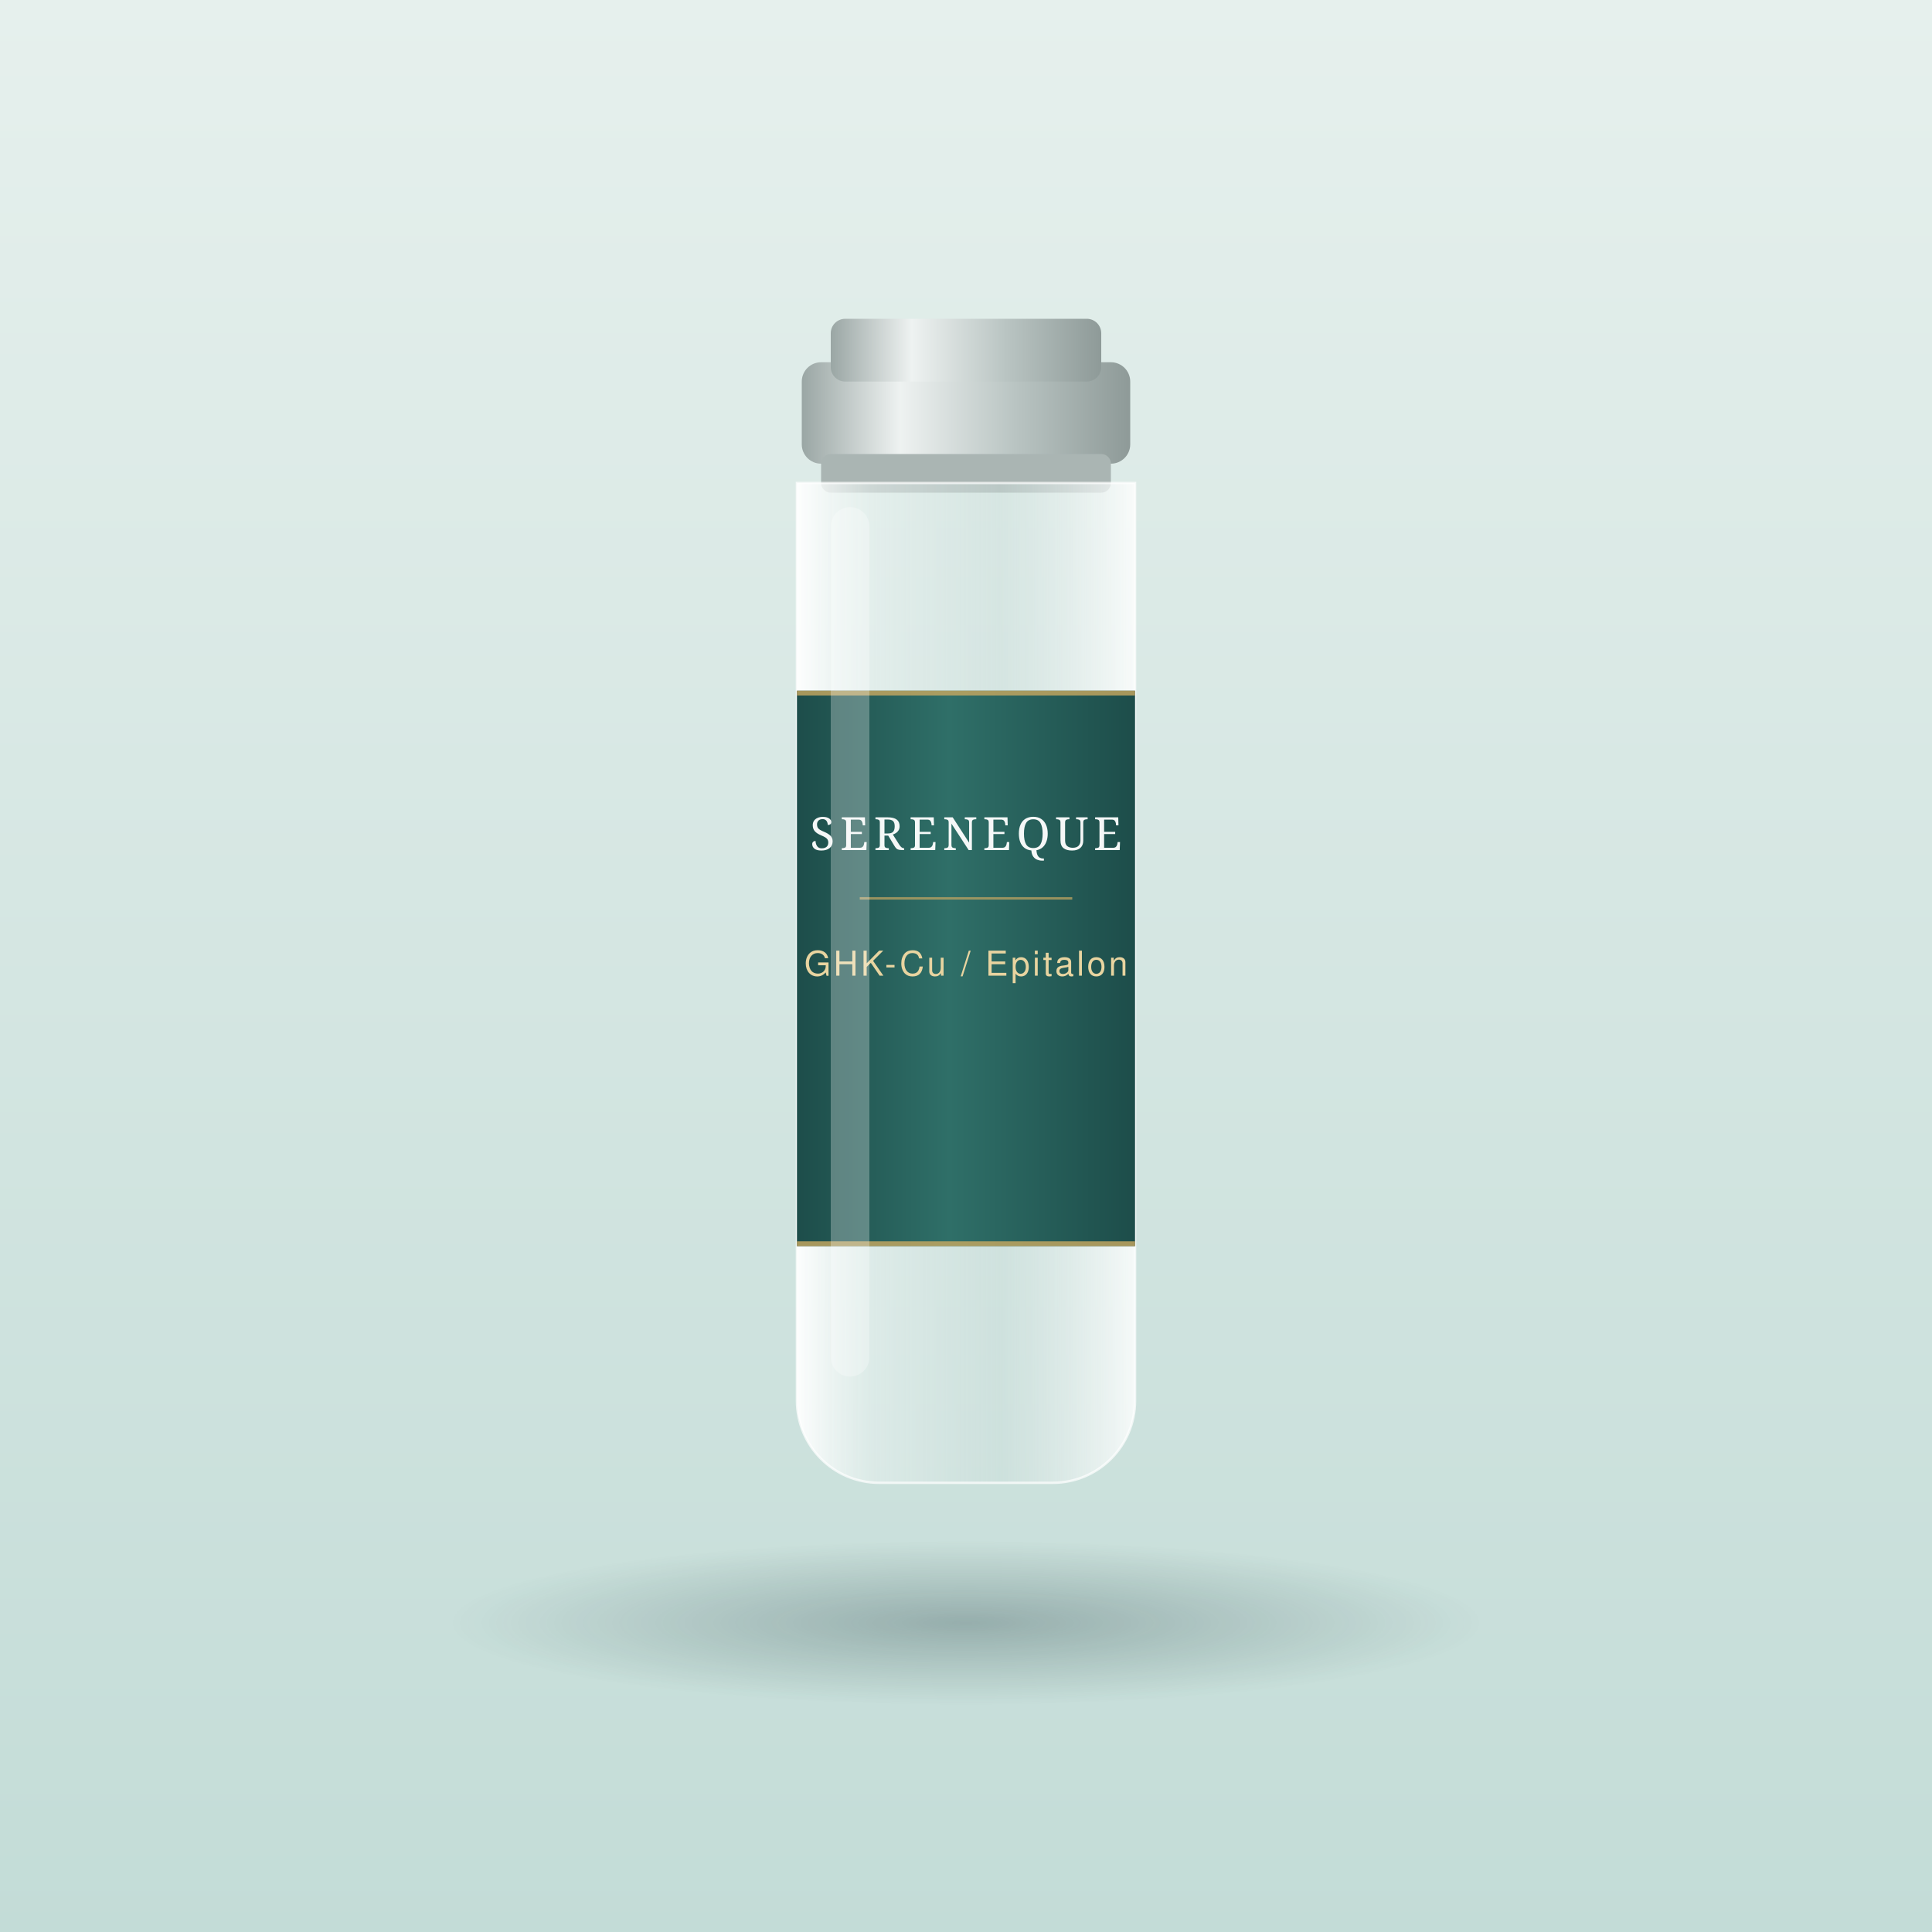
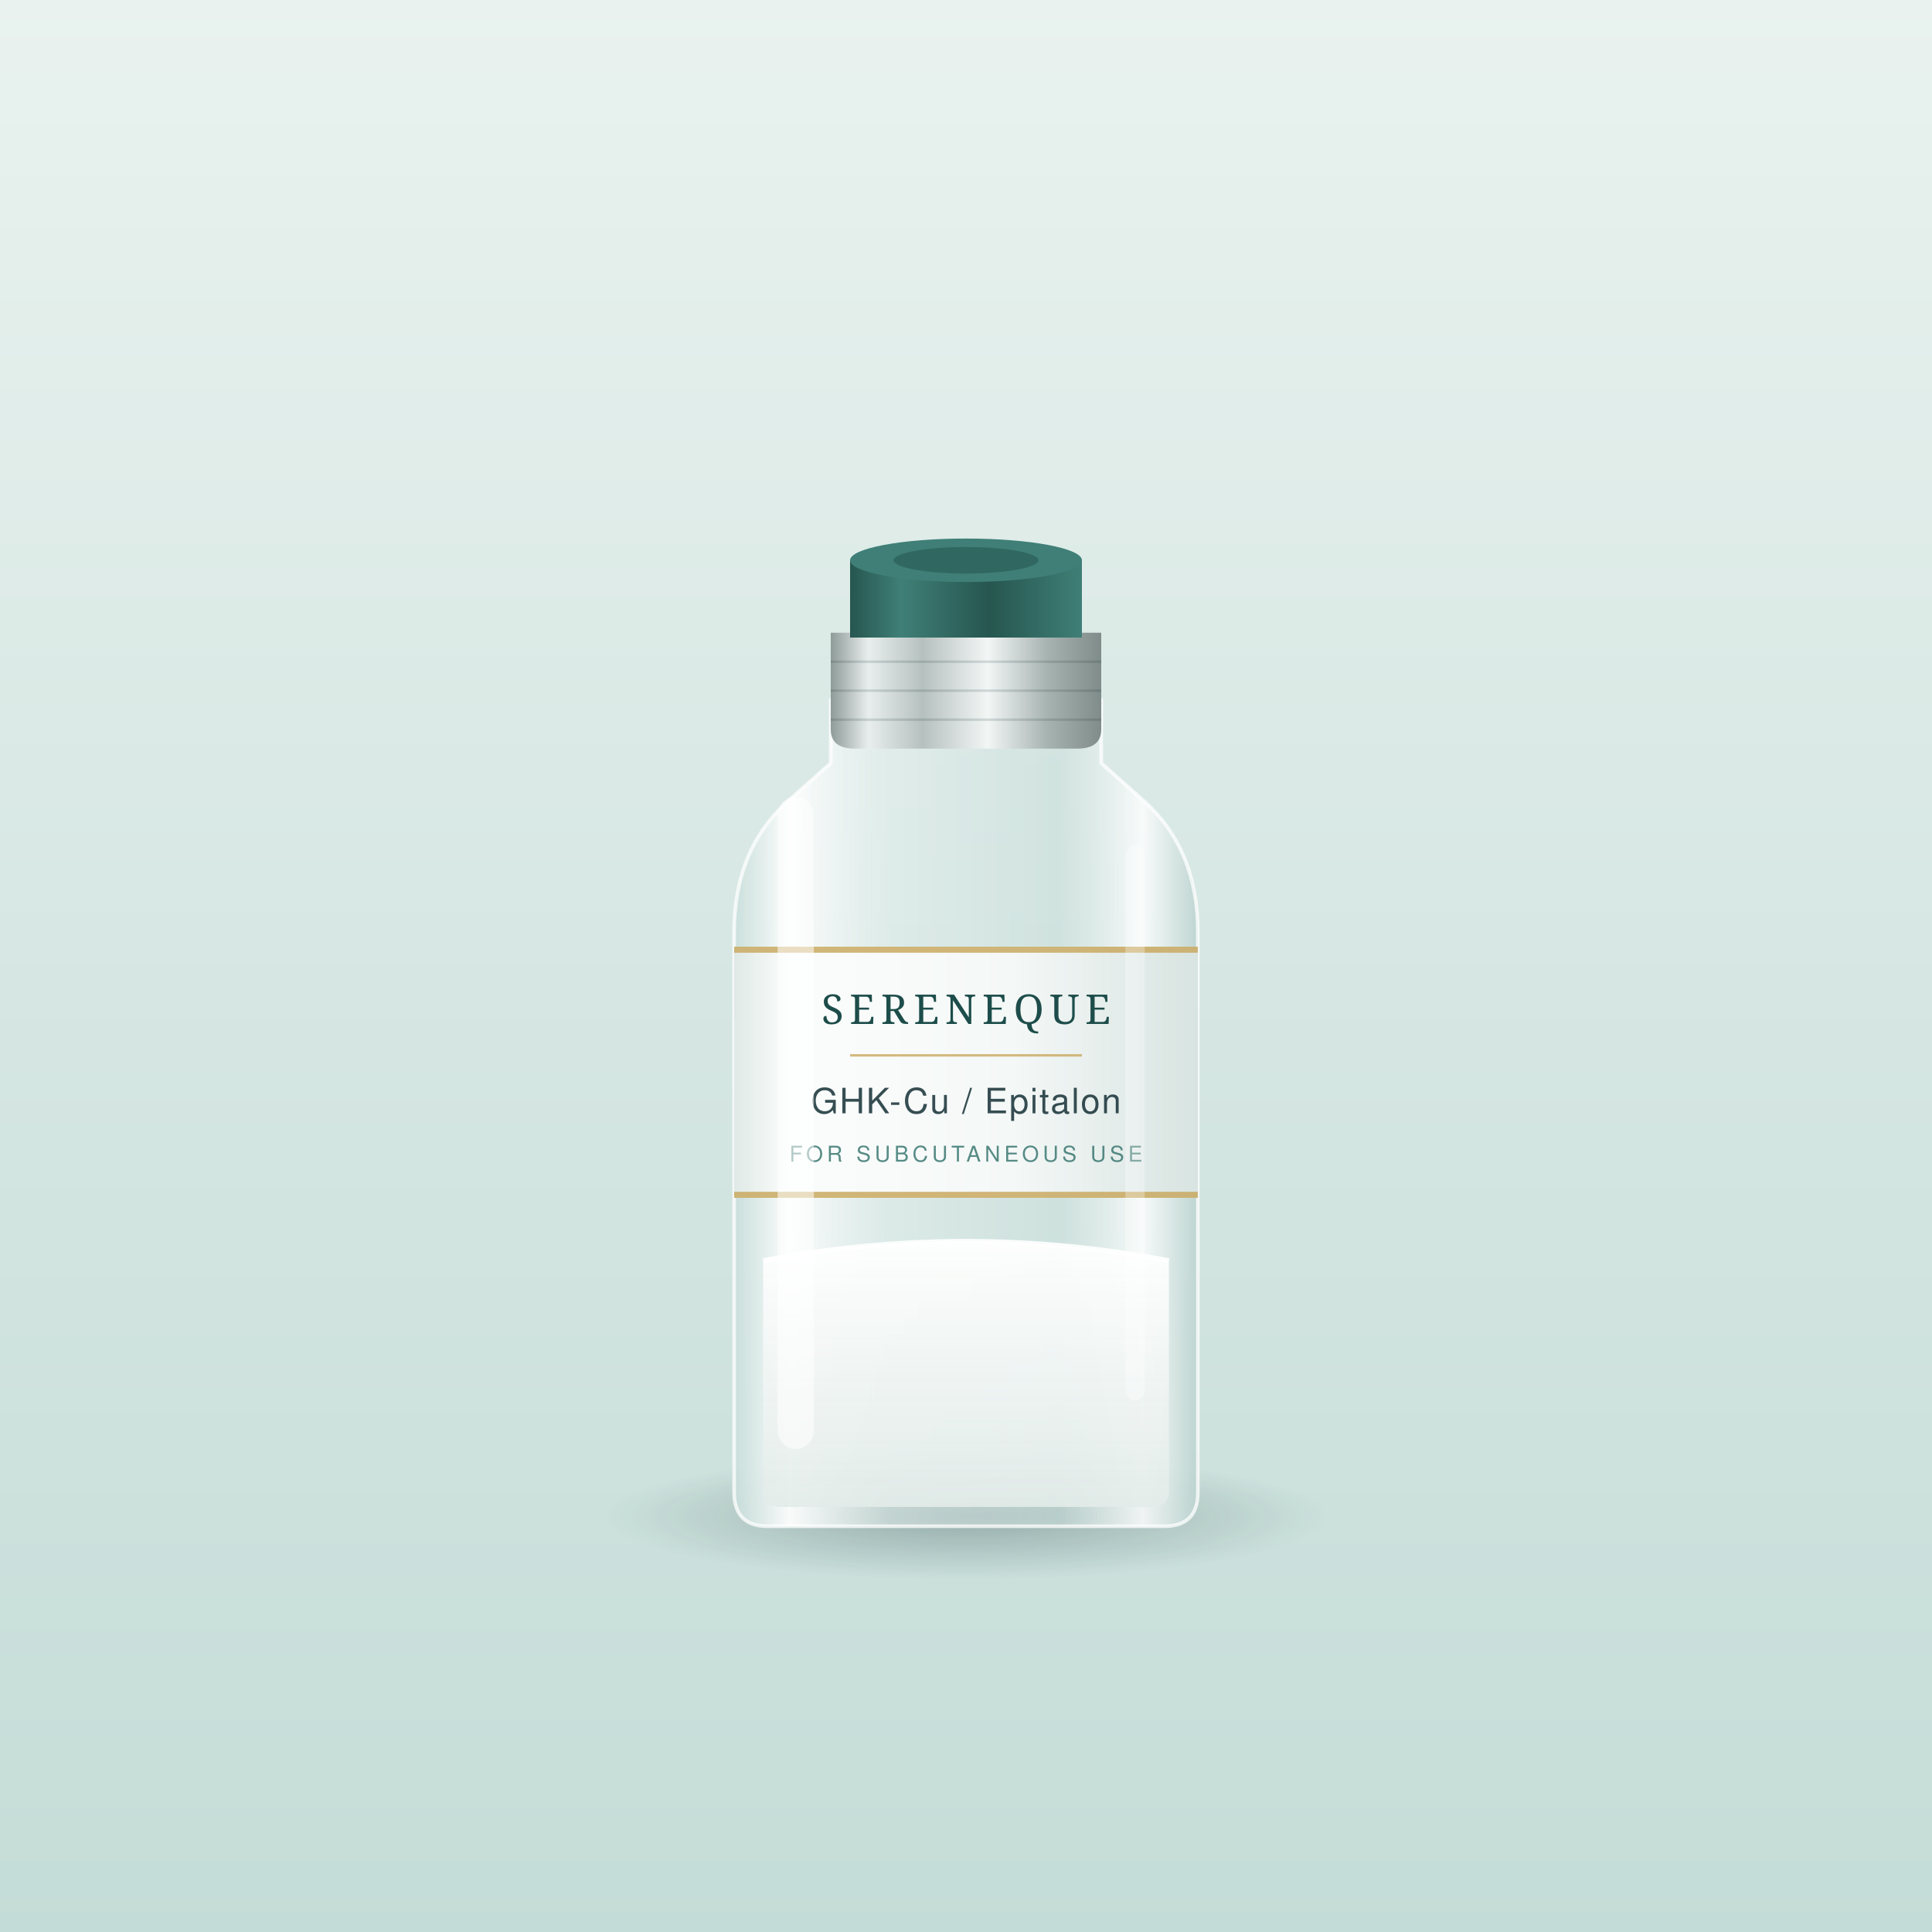
<svg xmlns="http://www.w3.org/2000/svg" viewBox="0 0 800 800" width="800" height="800">
  <defs>
    <linearGradient id="bg" x1="0" y1="0" x2="0" y2="1">
-       <stop offset="0%" stop-color="#e6f0ed" />
-       <stop offset="100%" stop-color="#c3dcd7" />
+       <stop offset="0%" stop-color="#e9f2ef" />
+       <stop offset="100%" stop-color="#c4dcd7" />
    </linearGradient>
    <linearGradient id="glass" x1="0" y1="0" x2="1" y2="0">
-       <stop offset="0%" stop-color="#ffffff" stop-opacity=".95" />
-       <stop offset="22%" stop-color="#e9f2f0" stop-opacity=".55" />
-       <stop offset="60%" stop-color="#cfe0dd" stop-opacity=".45" />
-       <stop offset="100%" stop-color="#ffffff" stop-opacity=".8" />
+       <stop offset="0%" stop-color="#c8dedb" stop-opacity=".85" />
+       <stop offset="12%" stop-color="#ffffff" stop-opacity=".92" />
+       <stop offset="34%" stop-color="#e4efed" stop-opacity=".5" />
+       <stop offset="70%" stop-color="#cadedb" stop-opacity=".55" />
+       <stop offset="88%" stop-color="#ffffff" stop-opacity=".8" />
+       <stop offset="100%" stop-color="#b9d2ce" stop-opacity=".85" />
    </linearGradient>
-     <linearGradient id="label" x1="0" y1="0" x2="1" y2="0">
-       <stop offset="0%" stop-color="#1d4d4a" />
-       <stop offset="45%" stop-color="#2f6f68" />
-       <stop offset="100%" stop-color="#1d4d4a" />
+     <linearGradient id="alu" x1="0" y1="0" x2="1" y2="0">
+       <stop offset="0%" stop-color="#8f9b99" />
+       <stop offset="14%" stop-color="#e8eeed" />
+       <stop offset="34%" stop-color="#b6c1bf" />
+       <stop offset="58%" stop-color="#f2f6f5" />
+       <stop offset="80%" stop-color="#a7b3b1" />
+       <stop offset="100%" stop-color="#7f8c8a" />
    </linearGradient>
    <linearGradient id="cap" x1="0" y1="0" x2="1" y2="0">
-       <stop offset="0%" stop-color="#9aa6a4" />
-       <stop offset="30%" stop-color="#eef2f1" />
-       <stop offset="65%" stop-color="#b9c4c2" />
-       <stop offset="100%" stop-color="#8e9a98" />
+       <stop offset="0%" stop-color="#26564f" />
+       <stop offset="22%" stop-color="#3f7f77" />
+       <stop offset="60%" stop-color="#26564f" />
+       <stop offset="100%" stop-color="#3f7f77" />
    </linearGradient>
-     <linearGradient id="gold" x1="0" y1="0" x2="1" y2="1">
-       <stop offset="0%" stop-color="#e8d4a0" />
-       <stop offset="100%" stop-color="#c9a961" />
+     <linearGradient id="lab" x1="0" y1="0" x2="1" y2="0">
+       <stop offset="0%" stop-color="#dfe9e6" />
+       <stop offset="12%" stop-color="#fbfdfc" />
+       <stop offset="60%" stop-color="#f4f8f7" />
+       <stop offset="100%" stop-color="#d8e4e1" />
    </linearGradient>
-     <radialGradient id="shadow" cx="50%" cy="50%" r="50%">
-       <stop offset="0%" stop-color="#143035" stop-opacity=".28" />
+     <linearGradient id="powder" x1="0" y1="0" x2="0" y2="1">
+       <stop offset="0%" stop-color="#ffffff" stop-opacity=".95" />
+       <stop offset="100%" stop-color="#e3ece9" stop-opacity=".9" />
+     </linearGradient>
+     <radialGradient id="sh" cx="50%" cy="50%" r="50%">
+       <stop offset="0%" stop-color="#143035" stop-opacity=".3" />
      <stop offset="100%" stop-color="#143035" stop-opacity="0" />
    </radialGradient>
  </defs>
  <rect width="800" height="800" fill="url(#bg)" />
-   <ellipse cx="400" cy="672" rx="215" ry="34" fill="url(#shadow)" />
-   <g>
-     <rect x="332" y="150" width="136" height="42" rx="8" fill="url(#cap)" />
-     <rect x="344" y="132" width="112" height="26" rx="6" fill="url(#cap)" />
-     <rect x="340" y="188" width="120" height="16" rx="4" fill="#aab5b3" />
-     <path d="M330 200 h140 v380 a34 34 0 0 1 -34 34 h-72 a34 34 0 0 1 -34 -34 z" fill="url(#glass)" stroke="#ffffff" stroke-opacity=".7" />
-     <rect x="330" y="286" width="140" height="230" fill="url(#label)" />
-     <rect x="330" y="286" width="140" height="2" fill="#c9a961" fill-opacity=".8" />
-     <rect x="330" y="514" width="140" height="2" fill="#c9a961" fill-opacity=".8" />
-     <text x="400" y="352" text-anchor="middle" font-family="Georgia,serif" font-size="19.0" letter-spacing="2.1" fill="#ffffff" fill-opacity=".95">SERENEQUE</text>
-     <line x1="356" y1="372" x2="444" y2="372" stroke="#c9a961" stroke-opacity=".7" stroke-width="1" />
-     <text x="400" y="404" text-anchor="middle" font-family="Helvetica,Arial,sans-serif" font-size="14.2" letter-spacing="1.1" fill="#e8d4a0">GHK-Cu / Epitalon</text>
-     <rect x="344" y="210" width="16" height="360" rx="8" fill="#ffffff" fill-opacity=".28" />
+   <ellipse cx="400" cy="628" rx="150" ry="26" fill="url(#sh)" />
+   <path d="M304 618 v-232 q0 -34 22 -54 l18 -16 v-26 h112 v26 l18 16 q22 20 22 54 v232 q0 14 -14 14 h-164 q-14 0 -14 -14 z" fill="url(#glass)" stroke="#ffffff" stroke-opacity=".75" stroke-width="1.5" />
+   <path d="M316 618 v-96 q84 -16 168 0 v96 q0 6 -8 6 h-152 q-8 0 -8 -6 z" fill="url(#powder)" />
+   <path d="M316 522 q84 -16 168 0" fill="none" stroke="#ffffff" stroke-opacity=".9" stroke-width="2" />
+   <rect x="304" y="392" width="192" height="104" fill="url(#lab)" />
+   <rect x="304" y="392" width="192" height="2.5" fill="#c9a961" fill-opacity=".85" />
+   <rect x="304" y="493.5" width="192" height="2.5" fill="#c9a961" fill-opacity=".85" />
+   <text x="400" y="424" text-anchor="middle" font-family="Georgia,serif" font-size="17" letter-spacing="2.4" fill="#1d4d4a">SERENEQUE</text>
+   <line x1="352" y1="437" x2="448" y2="437" stroke="#c9a961" stroke-opacity=".8" stroke-width="1" />
+   <text x="400" y="461" text-anchor="middle" font-family="Helvetica,Arial,sans-serif" font-size="14.5" letter-spacing=".6" fill="#143035" fill-opacity=".85">GHK-Cu / Epitalon</text>
+   <text x="400" y="481" text-anchor="middle" font-family="Helvetica,Arial,sans-serif" font-size="9" letter-spacing="1.6" fill="#2f6f68" fill-opacity=".8">FOR SUBCUTANEOUS USE</text>
+   <rect x="352" y="266" width="96" height="34" rx="4" fill="#5d6a68" />
+   <path d="M344 262 h112 v40 q0 8 -10 8 h-92 q-10 0 -10 -8 z" fill="url(#alu)" />
+   <g stroke="#143035" stroke-opacity=".16" stroke-width="1">
+     <line x1="344" y1="274" x2="456" y2="274" />
+     <line x1="344" y1="286" x2="456" y2="286" />
+     <line x1="344" y1="298" x2="456" y2="298" />
  </g>
+   <path d="M352 232 h96 v32 h-96 z" fill="url(#cap)" />
+   <ellipse cx="400" cy="232" rx="48" ry="9" fill="#3f7f77" />
+   <ellipse cx="400" cy="232" rx="30" ry="5.5" fill="#26564f" fill-opacity=".55" />
+   <rect x="322" y="330" width="15" height="270" rx="7.5" fill="#ffffff" fill-opacity=".55" />
+   <rect x="466" y="350" width="8" height="230" rx="4" fill="#ffffff" fill-opacity=".3" />
</svg>
